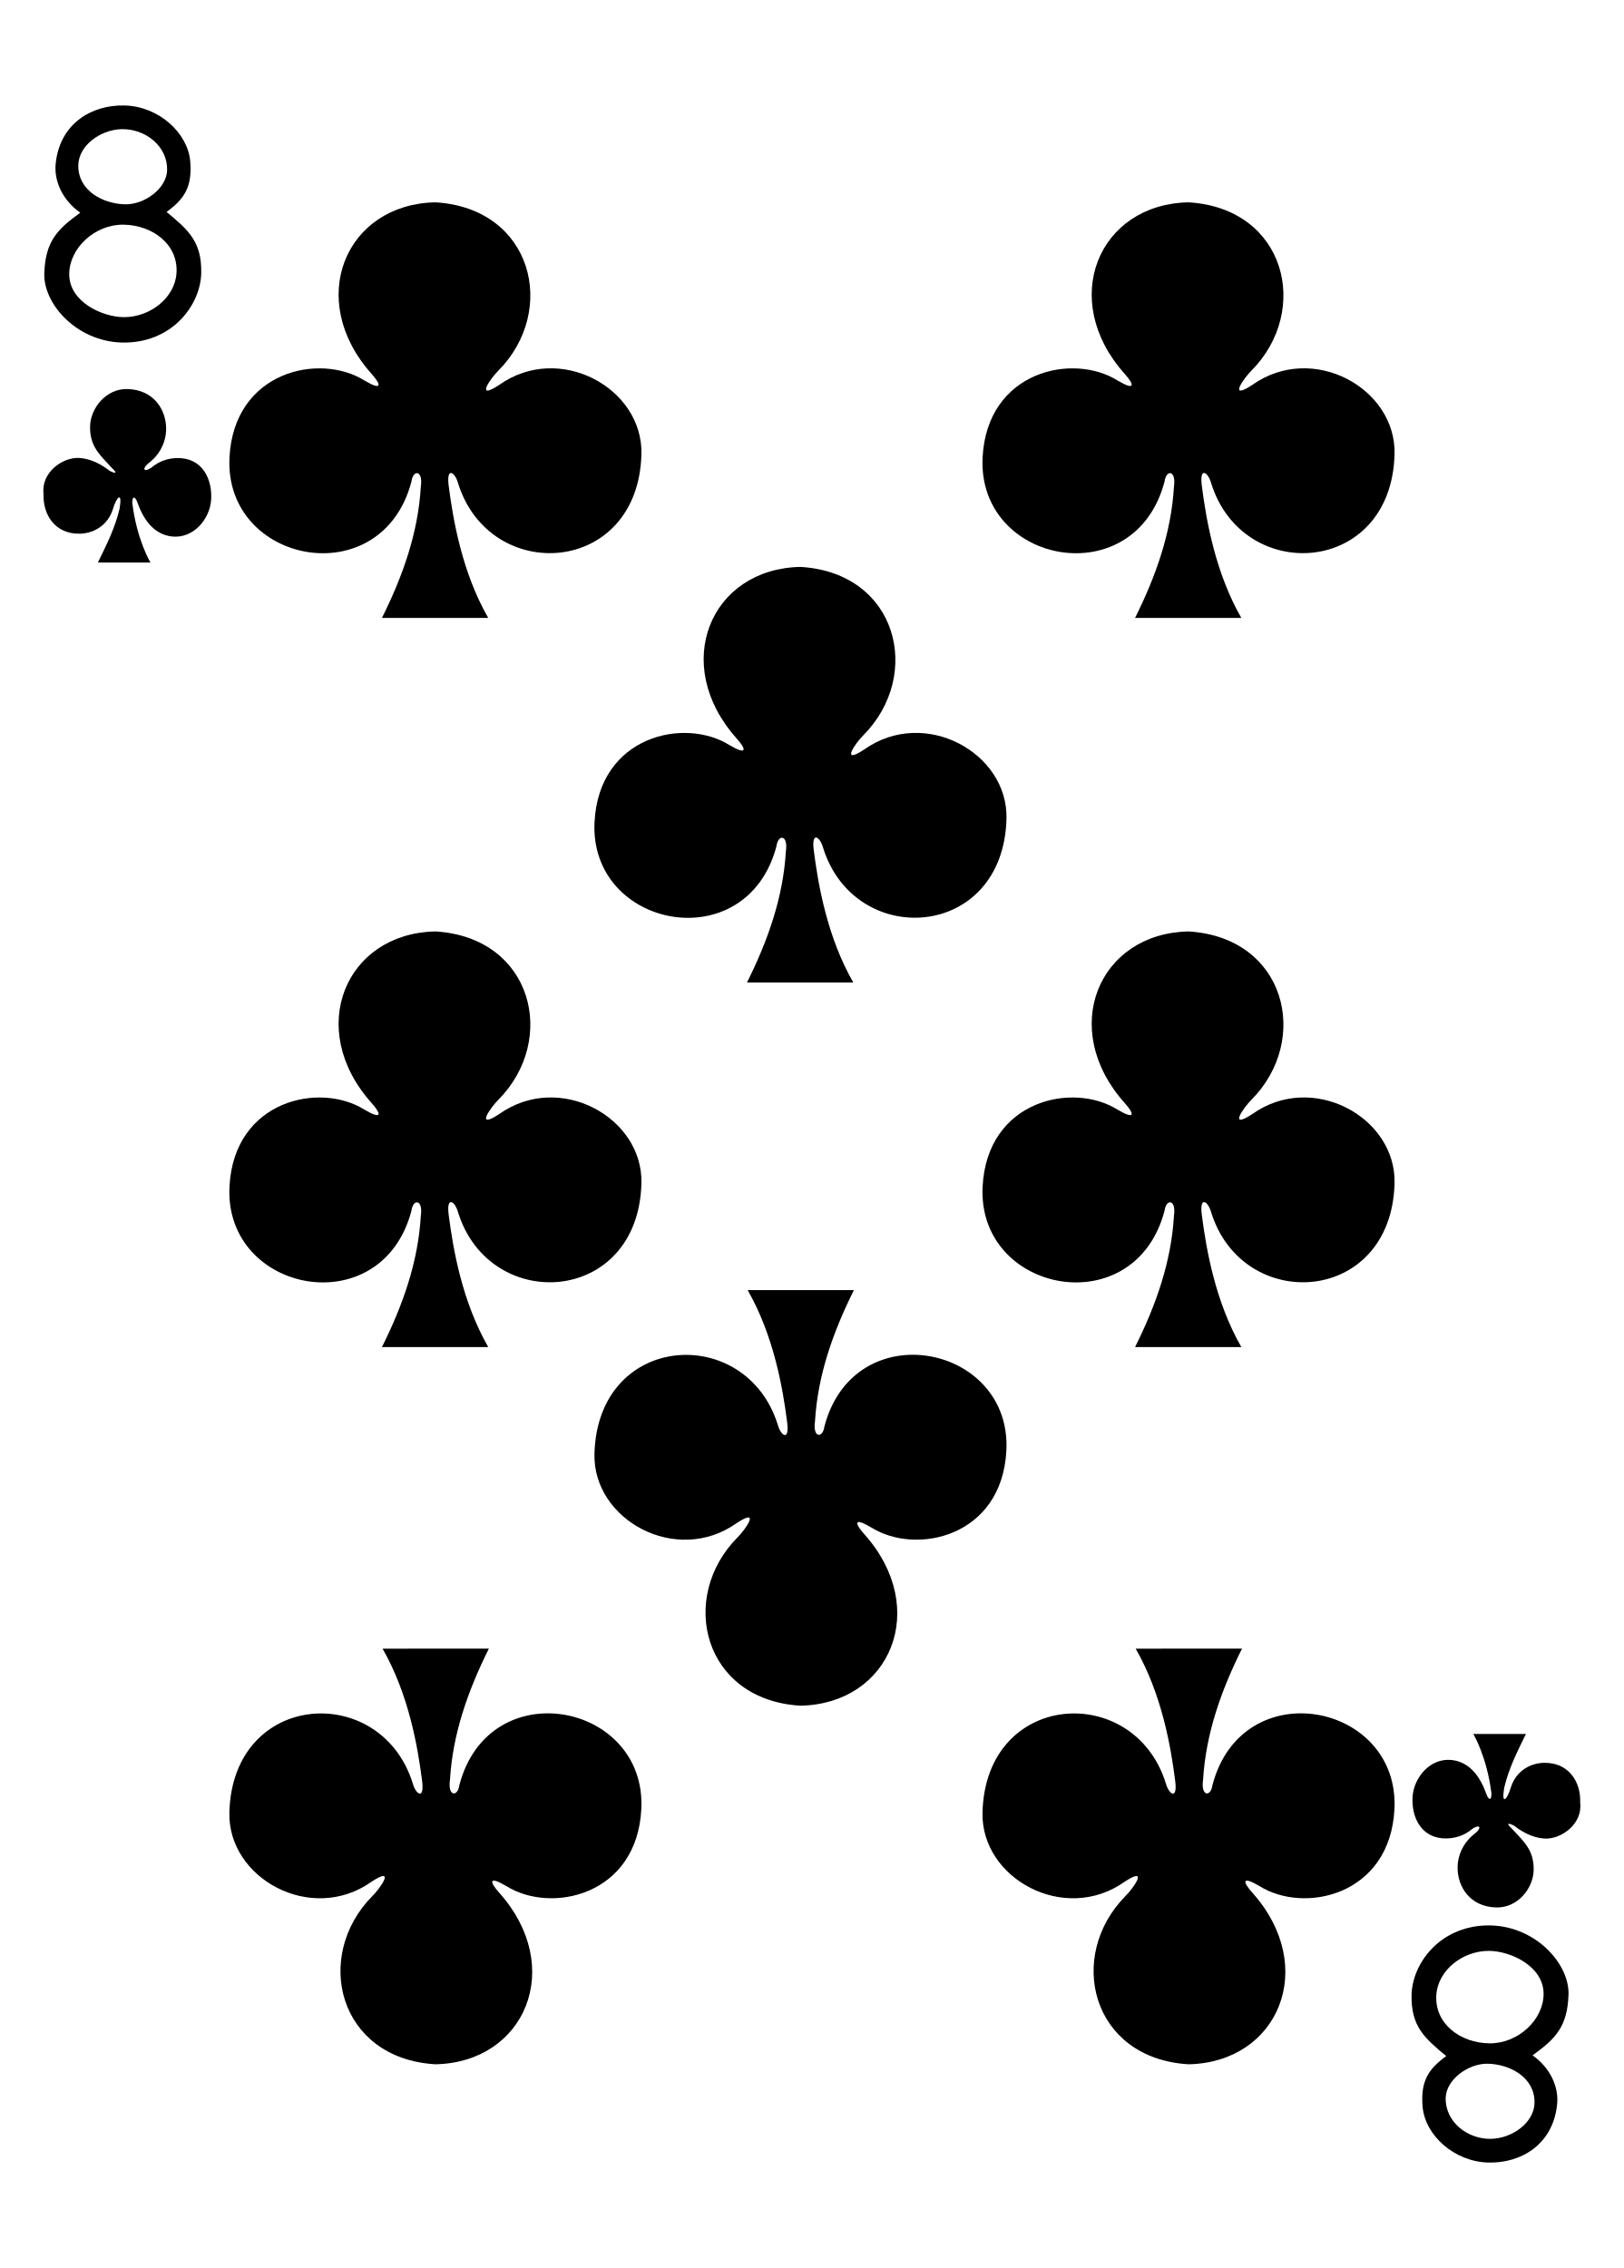
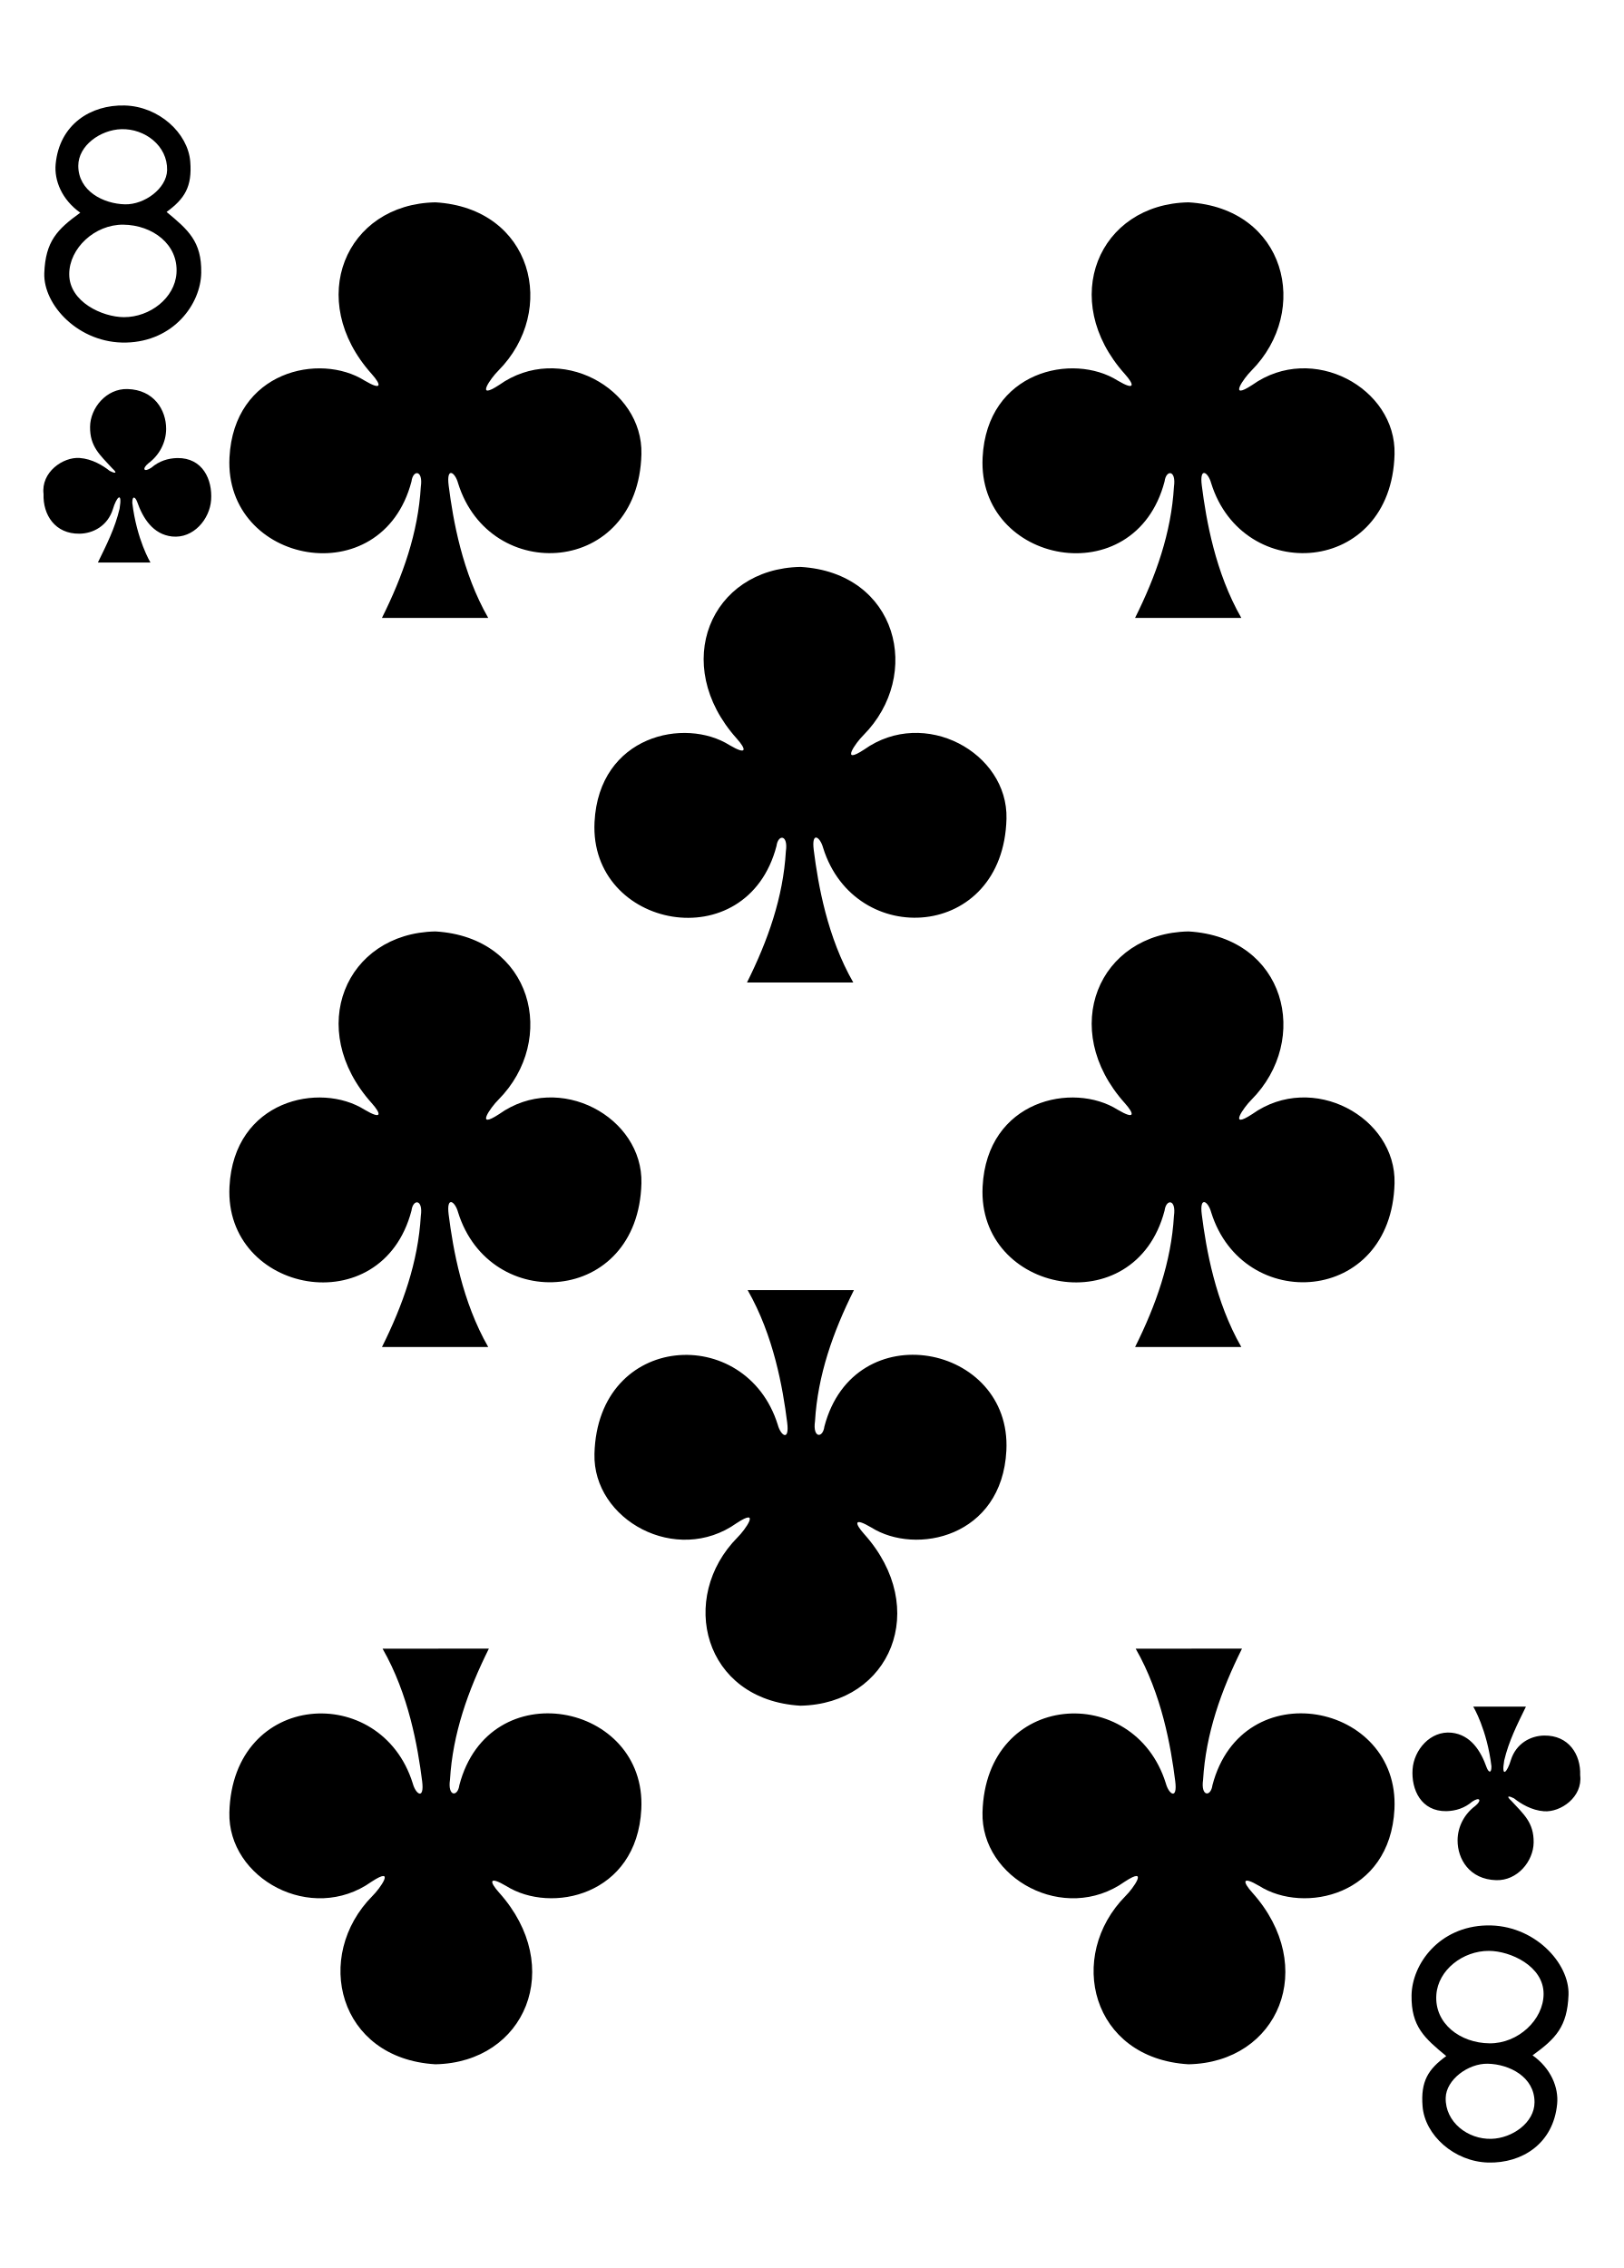
<svg xmlns="http://www.w3.org/2000/svg" version="1.1" id="Layer_1" x="0px" y="0px" width="178.582px" height="249.449px" viewBox="0 0 178.582 249.449" enable-background="new 0 0 178.582 249.449" xml:space="preserve">
  <g>
    <path d="M4.871,30.043c0.129-3.5,1.418-4.816,3.957-6.648c-2.028-1.438-2.879-3.551-2.707-5.352   c0.418-4.356,3.847-6.535,7.59-6.441c3.738,0.093,6.961,3.011,7.214,6.179c0.219,2.754-0.617,4.082-2.605,5.531   c2.359,1.954,3.871,3.239,3.812,6.688c-0.054,3.449-3.042,7.551-8.25,7.676C8.675,37.805,4.746,33.543,4.871,30.043L4.871,30.043z    M19.41,30.055c0.222-3.172-2.629-5.309-5.852-5.344c-3.136-0.031-5.945,2.598-5.945,5.445c0,3.055,3.652,4.715,6.008,4.727   C16.488,34.891,19.218,32.785,19.41,30.055L19.41,30.055z M18.379,18.715c0.062-2.672-2.446-4.582-5.032-4.508   c-2.3,0.07-4.734,1.793-4.738,4.027c0,2.789,2.77,4.184,5.137,4.239C15.89,22.52,18.332,20.73,18.379,18.715L18.379,18.715z" />
-     <path d="M172.503,219.41c-0.129,3.5-1.414,4.816-3.953,6.648c2.023,1.434,2.88,3.545,2.703,5.348   c-0.414,4.359-3.849,6.539-7.586,6.445c-3.742-0.1-6.965-3.014-7.215-6.182c-0.22-2.754,0.616-4.082,2.604-5.529   c-2.363-1.955-3.871-3.24-3.815-6.688c0.059-3.449,3.047-7.552,8.254-7.681C168.703,211.646,172.632,215.91,172.503,219.41   L172.503,219.41z M157.968,219.396c-0.227,3.174,2.63,5.311,5.849,5.342c3.142,0.033,5.945-2.594,5.945-5.441   c0-3.055-3.647-4.719-6.009-4.727C160.887,214.559,158.16,216.668,157.968,219.396L157.968,219.396z M158.996,230.738   c-0.063,2.668,2.445,4.582,5.031,4.504c2.301-0.066,4.738-1.789,4.738-4.023c0.004-2.793-2.771-4.184-5.135-4.238   C161.488,226.934,159.042,228.719,158.996,230.738L158.996,230.738z" />
-     <path d="M124.832,67.965c2.301-4.621,3.98-9.36,4.277-14.43c0.271-1.867-0.859-1.898-1.031-0.582   c-3.262,12.473-20.609,9.094-20.012-2.637c0.482-9.515,9.934-11.562,14.863-8.453c1.947,1.149,1.84,0.461,0.775-0.73   c-7.324-8.168-2.893-18.688,7.008-18.879c10.703,0.633,13.479,11.894,6.914,18.516c-0.814,0.796-2.625,3.355,0.1,1.566   c6.629-4.711,15.832,0.355,15.645,7.617c-0.348,13.391-16.672,14.391-20.164,3.203c-0.336-1.238-1.305-1.863-1.035,0.246   c0.484,3.813,1.484,9.563,4.348,14.563H124.832z" />
-     <path d="M124.832,148.164c2.301-4.621,3.98-9.359,4.277-14.432c0.271-1.865-0.859-1.896-1.031-0.58   c-3.262,12.473-20.609,9.094-20.012-2.637c0.482-9.521,9.934-11.567,14.863-8.456c1.947,1.145,1.84,0.461,0.775-0.73   c-7.324-8.168-2.893-18.687,7.008-18.883c10.703,0.637,13.479,11.899,6.914,18.52c-0.814,0.797-2.625,3.355,0.1,1.566   c6.629-4.711,15.832,0.356,15.645,7.615c-0.348,13.393-16.672,14.389-20.164,3.203c-0.336-1.236-1.305-1.861-1.035,0.242   c0.484,3.816,1.484,9.563,4.348,14.566h-11.688V148.164L124.832,148.164z" />
-     <path d="M42.004,148.164c2.304-4.621,3.98-9.359,4.277-14.432c0.273-1.865-0.859-1.896-1.027-0.58   c-3.262,12.473-20.614,9.094-20.016-2.637c0.484-9.521,9.937-11.567,14.867-8.456c1.945,1.145,1.836,0.461,0.774-0.73   c-7.325-8.168-2.887-18.687,7.007-18.883c10.704,0.637,13.481,11.899,6.918,18.52c-0.816,0.797-2.629,3.355,0.098,1.566   c6.629-4.711,15.828,0.356,15.641,7.615c-0.344,13.393-16.672,14.389-20.161,3.203c-0.335-1.236-1.304-1.861-1.039,0.242   c0.485,3.816,1.489,9.563,4.352,14.566H42.004V148.164z" />
-     <path d="M82.152,108.062c2.301-4.617,3.98-9.359,4.277-14.429c0.274-1.863-0.859-1.895-1.031-0.582   c-3.262,12.476-20.609,9.097-20.012-2.637c0.485-9.516,9.934-11.562,14.864-8.449c1.949,1.144,1.84,0.457,0.777-0.731   c-7.324-8.172-2.891-18.691,7.008-18.882c10.703,0.632,13.48,11.894,6.914,18.519c-0.816,0.793-2.625,3.352,0.098,1.563   c6.629-4.707,15.832,0.355,15.645,7.617c-0.348,13.39-16.672,14.39-20.164,3.207c-0.336-1.242-1.303-1.863-1.033,0.242   c0.482,3.812,1.482,9.562,4.348,14.562H82.152z" />
+     <path d="M172.503,219.41c-0.129,3.5-1.414,4.816-3.953,6.648c2.023,1.434,2.88,3.545,2.703,5.348   c-0.414,4.359-3.849,6.539-7.586,6.445c-3.742-0.101-6.965-3.015-7.215-6.183c-0.22-2.754,0.616-4.082,2.604-5.528   c-2.363-1.955-3.871-3.24-3.815-6.688c0.059-3.449,3.047-7.552,8.254-7.681C168.703,211.646,172.632,215.91,172.503,219.41   L172.503,219.41z M157.968,219.396c-0.227,3.174,2.63,5.311,5.849,5.342c3.143,0.033,5.945-2.594,5.945-5.441   c0-3.055-3.646-4.719-6.009-4.727C160.887,214.559,158.16,216.668,157.968,219.396L157.968,219.396z M158.996,230.738   c-0.063,2.668,2.445,4.582,5.031,4.504c2.301-0.066,4.738-1.789,4.738-4.023c0.004-2.793-2.771-4.184-5.136-4.238   C161.488,226.934,159.042,228.719,158.996,230.738L158.996,230.738z" />
+     <path d="M124.832,67.965c2.301-4.621,3.98-9.36,4.277-14.43c0.271-1.867-0.859-1.898-1.031-0.582   c-3.262,12.473-20.609,9.094-20.012-2.637c0.481-9.515,9.934-11.562,14.863-8.453c1.946,1.149,1.84,0.461,0.774-0.73   c-7.324-8.168-2.894-18.688,7.008-18.879c10.703,0.633,13.479,11.894,6.914,18.516c-0.813,0.796-2.625,3.355,0.101,1.566   c6.629-4.711,15.832,0.355,15.645,7.617c-0.348,13.391-16.672,14.391-20.164,3.203c-0.336-1.238-1.305-1.863-1.035,0.246   c0.484,3.813,1.484,9.563,4.348,14.563H124.832z" />
+     <path d="M124.832,148.164c2.301-4.621,3.98-9.359,4.277-14.432c0.271-1.865-0.859-1.896-1.031-0.58   c-3.262,12.473-20.609,9.094-20.012-2.637c0.481-9.521,9.934-11.567,14.863-8.457c1.946,1.145,1.84,0.461,0.774-0.73   c-7.324-8.168-2.894-18.687,7.008-18.883c10.703,0.637,13.479,11.899,6.914,18.52c-0.813,0.797-2.625,3.355,0.101,1.566   c6.629-4.711,15.832,0.356,15.645,7.614c-0.348,13.394-16.672,14.39-20.164,3.203c-0.336-1.235-1.305-1.86-1.035,0.242   c0.484,3.816,1.484,9.563,4.348,14.566h-11.688V148.164L124.832,148.164z" />
+     <path d="M42.004,148.164c2.304-4.621,3.98-9.359,4.277-14.432c0.273-1.865-0.859-1.896-1.027-0.58   c-3.262,12.473-20.614,9.094-20.016-2.637c0.484-9.521,9.937-11.567,14.867-8.457c1.945,1.145,1.836,0.461,0.774-0.73   c-7.325-8.168-2.887-18.687,7.007-18.883c10.704,0.637,13.481,11.899,6.918,18.52c-0.816,0.797-2.629,3.355,0.098,1.566   c6.629-4.711,15.828,0.356,15.641,7.614c-0.344,13.394-16.672,14.39-20.161,3.203c-0.335-1.235-1.304-1.86-1.039,0.242   c0.485,3.816,1.489,9.563,4.352,14.566H42.004V148.164z" />
+     <path d="M82.152,108.062c2.301-4.617,3.98-9.359,4.277-14.429c0.274-1.863-0.859-1.895-1.031-0.582   c-3.262,12.476-20.609,9.097-20.012-2.637c0.485-9.516,9.934-11.562,14.864-8.449c1.949,1.144,1.84,0.457,0.777-0.731   c-7.324-8.172-2.891-18.691,7.008-18.882c10.703,0.632,13.48,11.894,6.914,18.519c-0.816,0.793-2.625,3.352,0.098,1.563   c6.629-4.707,15.832,0.355,15.645,7.617c-0.348,13.39-16.672,14.39-20.164,3.207c-0.336-1.242-1.302-1.863-1.032,0.242   c0.481,3.812,1.481,9.562,4.348,14.562H82.152z" />
    <path d="M42.004,67.965c2.304-4.621,3.98-9.36,4.277-14.43c0.273-1.867-0.859-1.898-1.027-0.582   c-3.262,12.473-20.614,9.094-20.016-2.637c0.484-9.515,9.937-11.562,14.867-8.453c1.945,1.149,1.836,0.461,0.774-0.73   c-7.325-8.168-2.887-18.688,7.007-18.879c10.704,0.633,13.481,11.894,6.918,18.516c-0.816,0.796-2.629,3.355,0.098,1.566   c6.629-4.711,15.828,0.355,15.641,7.617c-0.344,13.391-16.672,14.391-20.161,3.203c-0.335-1.238-1.304-1.863-1.039,0.246   c0.485,3.813,1.489,9.563,4.352,14.563H42.004z" />
-     <path d="M136.593,181.328c-2.305,4.621-3.979,9.361-4.28,14.43c-0.272,1.867,0.858,1.898,1.03,0.586   c3.263-12.477,20.609-9.098,20.017,2.637c-0.483,9.518-9.938,11.563-14.866,8.449c-1.945-1.145-1.836-0.457-0.772,0.73   c7.323,8.168,2.887,18.691-7.013,18.883c-10.703-0.637-13.479-11.896-6.914-18.521c0.815-0.795,2.629-3.351-0.099-1.562   c-6.629,4.707-15.827-0.356-15.641-7.617c0.344-13.391,16.668-14.391,20.159-3.207c0.336,1.242,1.306,1.863,1.035-0.241   c-0.479-3.813-1.483-9.563-4.349-14.565L136.593,181.328L136.593,181.328z" />
-     <path d="M93.914,141.891c-2.305,4.621-3.98,9.359-4.281,14.432c-0.273,1.861,0.859,1.896,1.031,0.58   c3.262-12.473,20.609-9.094,20.016,2.639c-0.484,9.518-9.938,11.563-14.867,8.453c-1.943-1.146-1.836-0.461-0.771,0.729   c7.322,8.168,2.887,18.688-7.012,18.879c-10.703-0.633-13.48-11.895-6.914-18.516c0.816-0.797,2.629-3.355-0.098-1.566   c-6.629,4.711-15.828-0.354-15.64-7.617c0.343-13.391,16.668-14.391,20.16-3.201c0.336,1.236,1.305,1.861,1.035-0.246   c-0.48-3.813-1.484-9.563-4.348-14.563h11.69V141.891z" />
-     <path d="M53.765,181.328c-2.3,4.621-3.98,9.361-4.277,14.43c-0.273,1.867,0.859,1.898,1.031,0.586   c3.258-12.477,20.61-9.098,20.012,2.637c-0.484,9.518-9.934,11.563-14.867,8.449c-1.946-1.145-1.836-0.457-0.774,0.73   c7.325,8.168,2.891,18.691-7.008,18.883c-10.703-0.637-13.48-11.896-6.914-18.521c0.817-0.795,2.625-3.351-0.101-1.562   c-6.629,4.707-15.828-0.356-15.641-7.617c0.348-13.391,16.672-14.391,20.164-3.207c0.336,1.242,1.301,1.863,1.035-0.241   c-0.484-3.813-1.484-9.563-4.351-14.565L53.765,181.328L53.765,181.328z" />
+     <path d="M136.593,181.328c-2.305,4.621-3.979,9.361-4.28,14.43c-0.271,1.867,0.858,1.898,1.03,0.586   c3.263-12.477,20.609-9.098,20.017,2.637c-0.482,9.519-9.938,11.563-14.865,8.449c-1.945-1.145-1.836-0.457-0.771,0.73   c7.322,8.168,2.887,18.691-7.014,18.883c-10.703-0.637-13.479-11.896-6.914-18.521c0.814-0.795,2.629-3.351-0.1-1.562   c-6.629,4.707-15.826-0.356-15.641-7.617c0.344-13.391,16.668-14.391,20.159-3.207c0.336,1.242,1.306,1.863,1.035-0.241   c-0.479-3.813-1.483-9.563-4.349-14.564L136.593,181.328L136.593,181.328z" />
+     <path d="M93.914,141.891c-2.305,4.621-3.98,9.359-4.281,14.433c-0.273,1.86,0.859,1.896,1.031,0.579   c3.262-12.473,20.609-9.094,20.016,2.64c-0.484,9.519-9.938,11.563-14.867,8.453c-1.942-1.146-1.836-0.461-0.771,0.729   c7.321,8.168,2.888,18.688-7.012,18.879c-10.703-0.633-13.48-11.896-6.914-18.517c0.816-0.797,2.629-3.354-0.098-1.565   c-6.629,4.711-15.828-0.354-15.64-7.617c0.343-13.391,16.668-14.391,20.16-3.201c0.336,1.236,1.305,1.861,1.035-0.246   c-0.48-3.813-1.484-9.563-4.348-14.563h11.69L93.914,141.891L93.914,141.891z" />
+     <path d="M53.765,181.328c-2.3,4.621-3.98,9.361-4.277,14.43c-0.273,1.867,0.859,1.898,1.031,0.586   c3.258-12.477,20.61-9.098,20.012,2.637c-0.484,9.519-9.934,11.563-14.867,8.449c-1.946-1.145-1.836-0.457-0.774,0.73   c7.325,8.168,2.891,18.691-7.008,18.883c-10.703-0.637-13.48-11.896-6.914-18.521c0.817-0.795,2.625-3.351-0.101-1.562   c-6.629,4.707-15.828-0.356-15.641-7.617c0.348-13.391,16.672-14.391,20.164-3.207c0.336,1.242,1.301,1.863,1.035-0.241   c-0.484-3.813-1.484-9.563-4.351-14.564L53.765,181.328L53.765,181.328z" />
    <path d="M10.765,61.871c0.953-1.957,1.883-3.777,2.387-5.922c0.336-2.019-0.352-1.269-0.738,0.055   c-0.578,1.84-2.18,2.676-3.664,2.695c-2.7,0.039-4.043-2.082-3.961-4.363c-0.293-2.399,2.136-4.094,3.968-3.965   c1.379,0.098,2.583,0.844,3.309,1.422c0.477,0.25,0.988,0.363,0.274-0.289c-1.34-1.465-2.461-2.371-2.434-4.567   c0.023-2.062,1.785-4.214,4.121-4.148c2.922,0.086,4.25,2.313,4.246,4.387c-0.008,1.508-0.766,2.898-1.93,3.761   c-0.757,0.614-0.543,1.071,0.317,0.493c0.828-0.715,1.812-1.028,2.836-1.051c2.793-0.043,3.883,2.371,3.722,4.613   c-0.148,2.102-1.937,4.262-4.293,4.016c-2.105-0.238-3.21-2.008-3.843-3.821c-0.211-0.554-0.543-0.707-0.532,0.122   c0.485,4.046,1.993,6.566,2.004,6.562H10.765z" />
-     <path d="M167.816,190.715c-0.953,1.957-1.883,3.777-2.387,5.922c-0.338,2.021,0.348,1.271,0.736-0.055   c0.578-1.84,2.182-2.676,3.664-2.695c2.693-0.039,4.043,2.082,3.957,4.363c0.297,2.396-2.139,4.094-3.971,3.965   c-1.379-0.098-2.576-0.844-3.305-1.422c-0.477-0.25-0.988-0.363-0.277,0.289c1.346,1.465,2.463,2.371,2.438,4.564   c-0.022,2.063-1.784,4.217-4.125,4.148c-2.922-0.086-4.25-2.313-4.241-4.387c0.008-1.51,0.762-2.898,1.93-3.764   c0.755-0.611,0.543-1.068-0.319-0.49c-0.828,0.715-1.813,1.025-2.836,1.051c-2.789,0.043-3.883-2.371-3.724-4.613   c0.147-2.102,1.938-4.262,4.297-4.016c2.103,0.236,3.207,2.008,3.845,3.818c0.207,0.557,0.539,0.707,0.53-0.121   c-0.487-4.047-1.991-6.564-2.004-6.563h5.789v0.004H167.816z" />
+     <path d="M167.816,187.715c-0.953,1.957-1.883,3.777-2.387,5.922c-0.339,2.021,0.348,1.271,0.735-0.055   c0.578-1.84,2.183-2.676,3.664-2.695c2.692-0.039,4.043,2.082,3.957,4.363c0.297,2.396-2.14,4.094-3.972,3.965   c-1.379-0.098-2.576-0.844-3.305-1.422c-0.477-0.25-0.988-0.363-0.277,0.289c1.347,1.465,2.463,2.371,2.438,4.564   c-0.022,2.063-1.784,4.217-4.125,4.147c-2.922-0.086-4.25-2.313-4.241-4.387c0.008-1.511,0.762-2.898,1.93-3.765   c0.756-0.61,0.543-1.067-0.318-0.49c-0.828,0.716-1.813,1.025-2.836,1.052c-2.789,0.043-3.883-2.371-3.725-4.613   c0.147-2.102,1.938-4.262,4.297-4.016c2.104,0.235,3.207,2.008,3.846,3.817c0.207,0.558,0.539,0.707,0.529-0.121   c-0.486-4.047-1.99-6.563-2.004-6.563h5.789v0.004h0.004V187.715z" />
  </g>
</svg>
